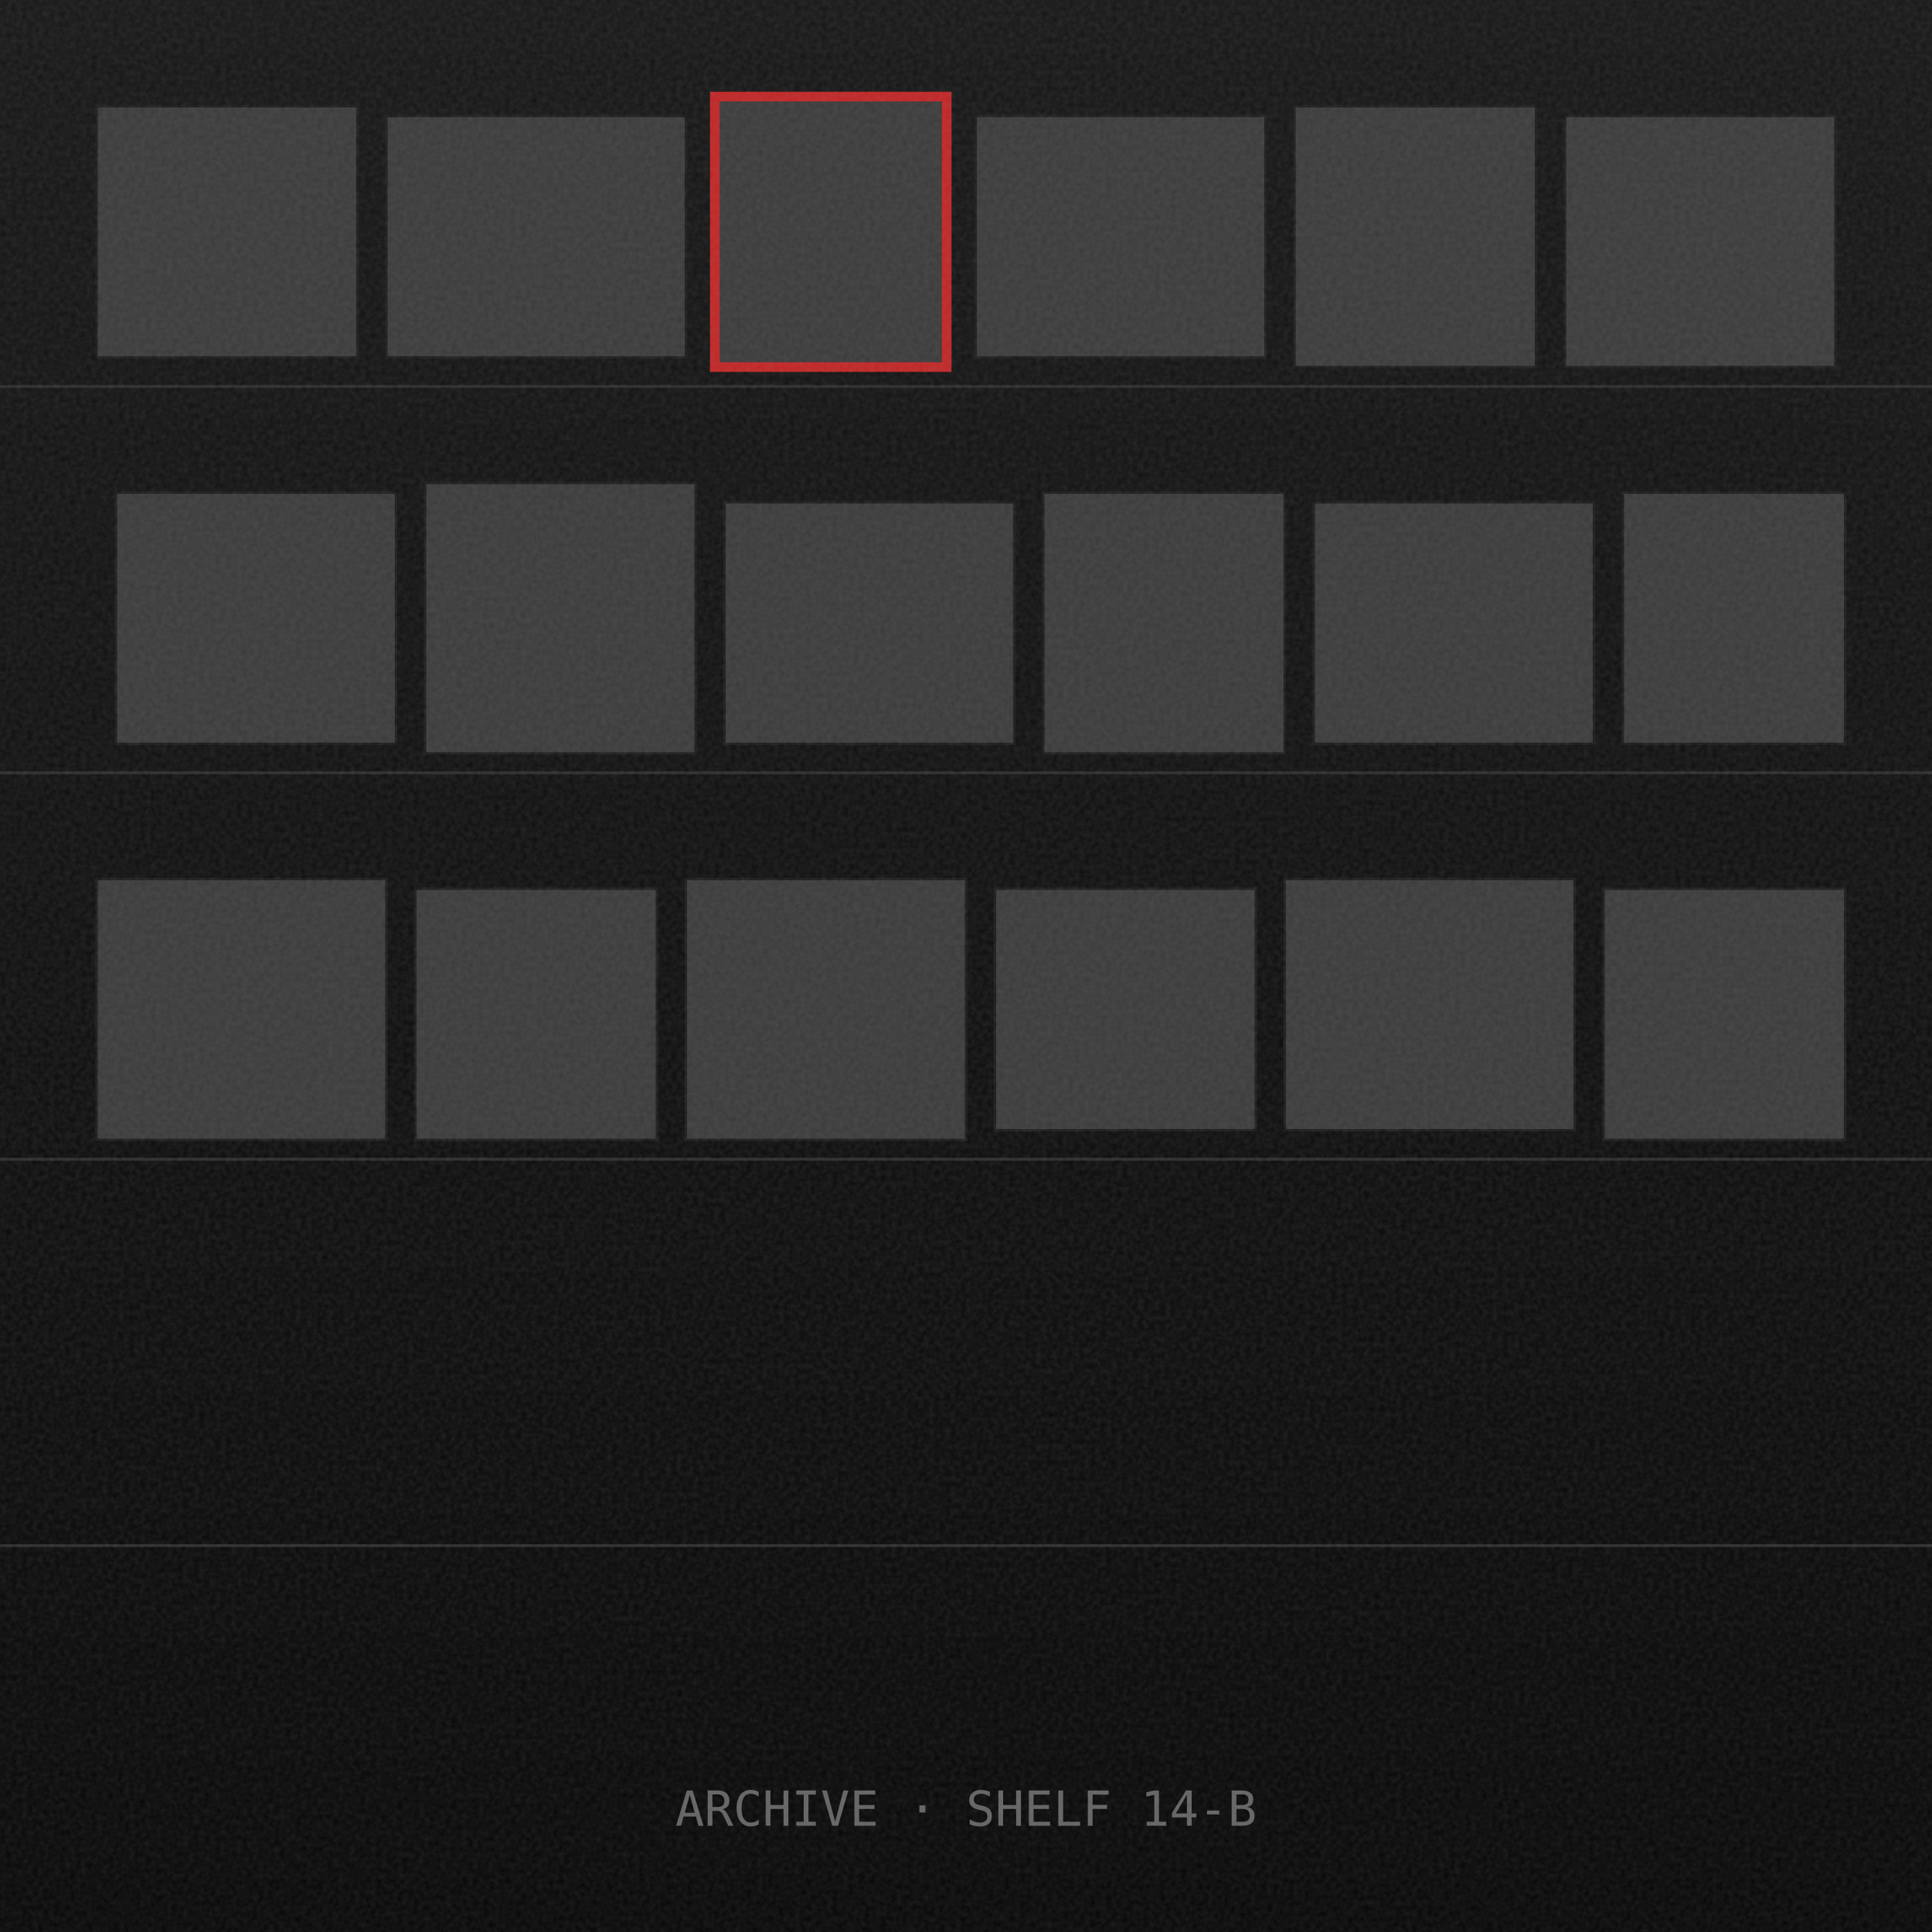
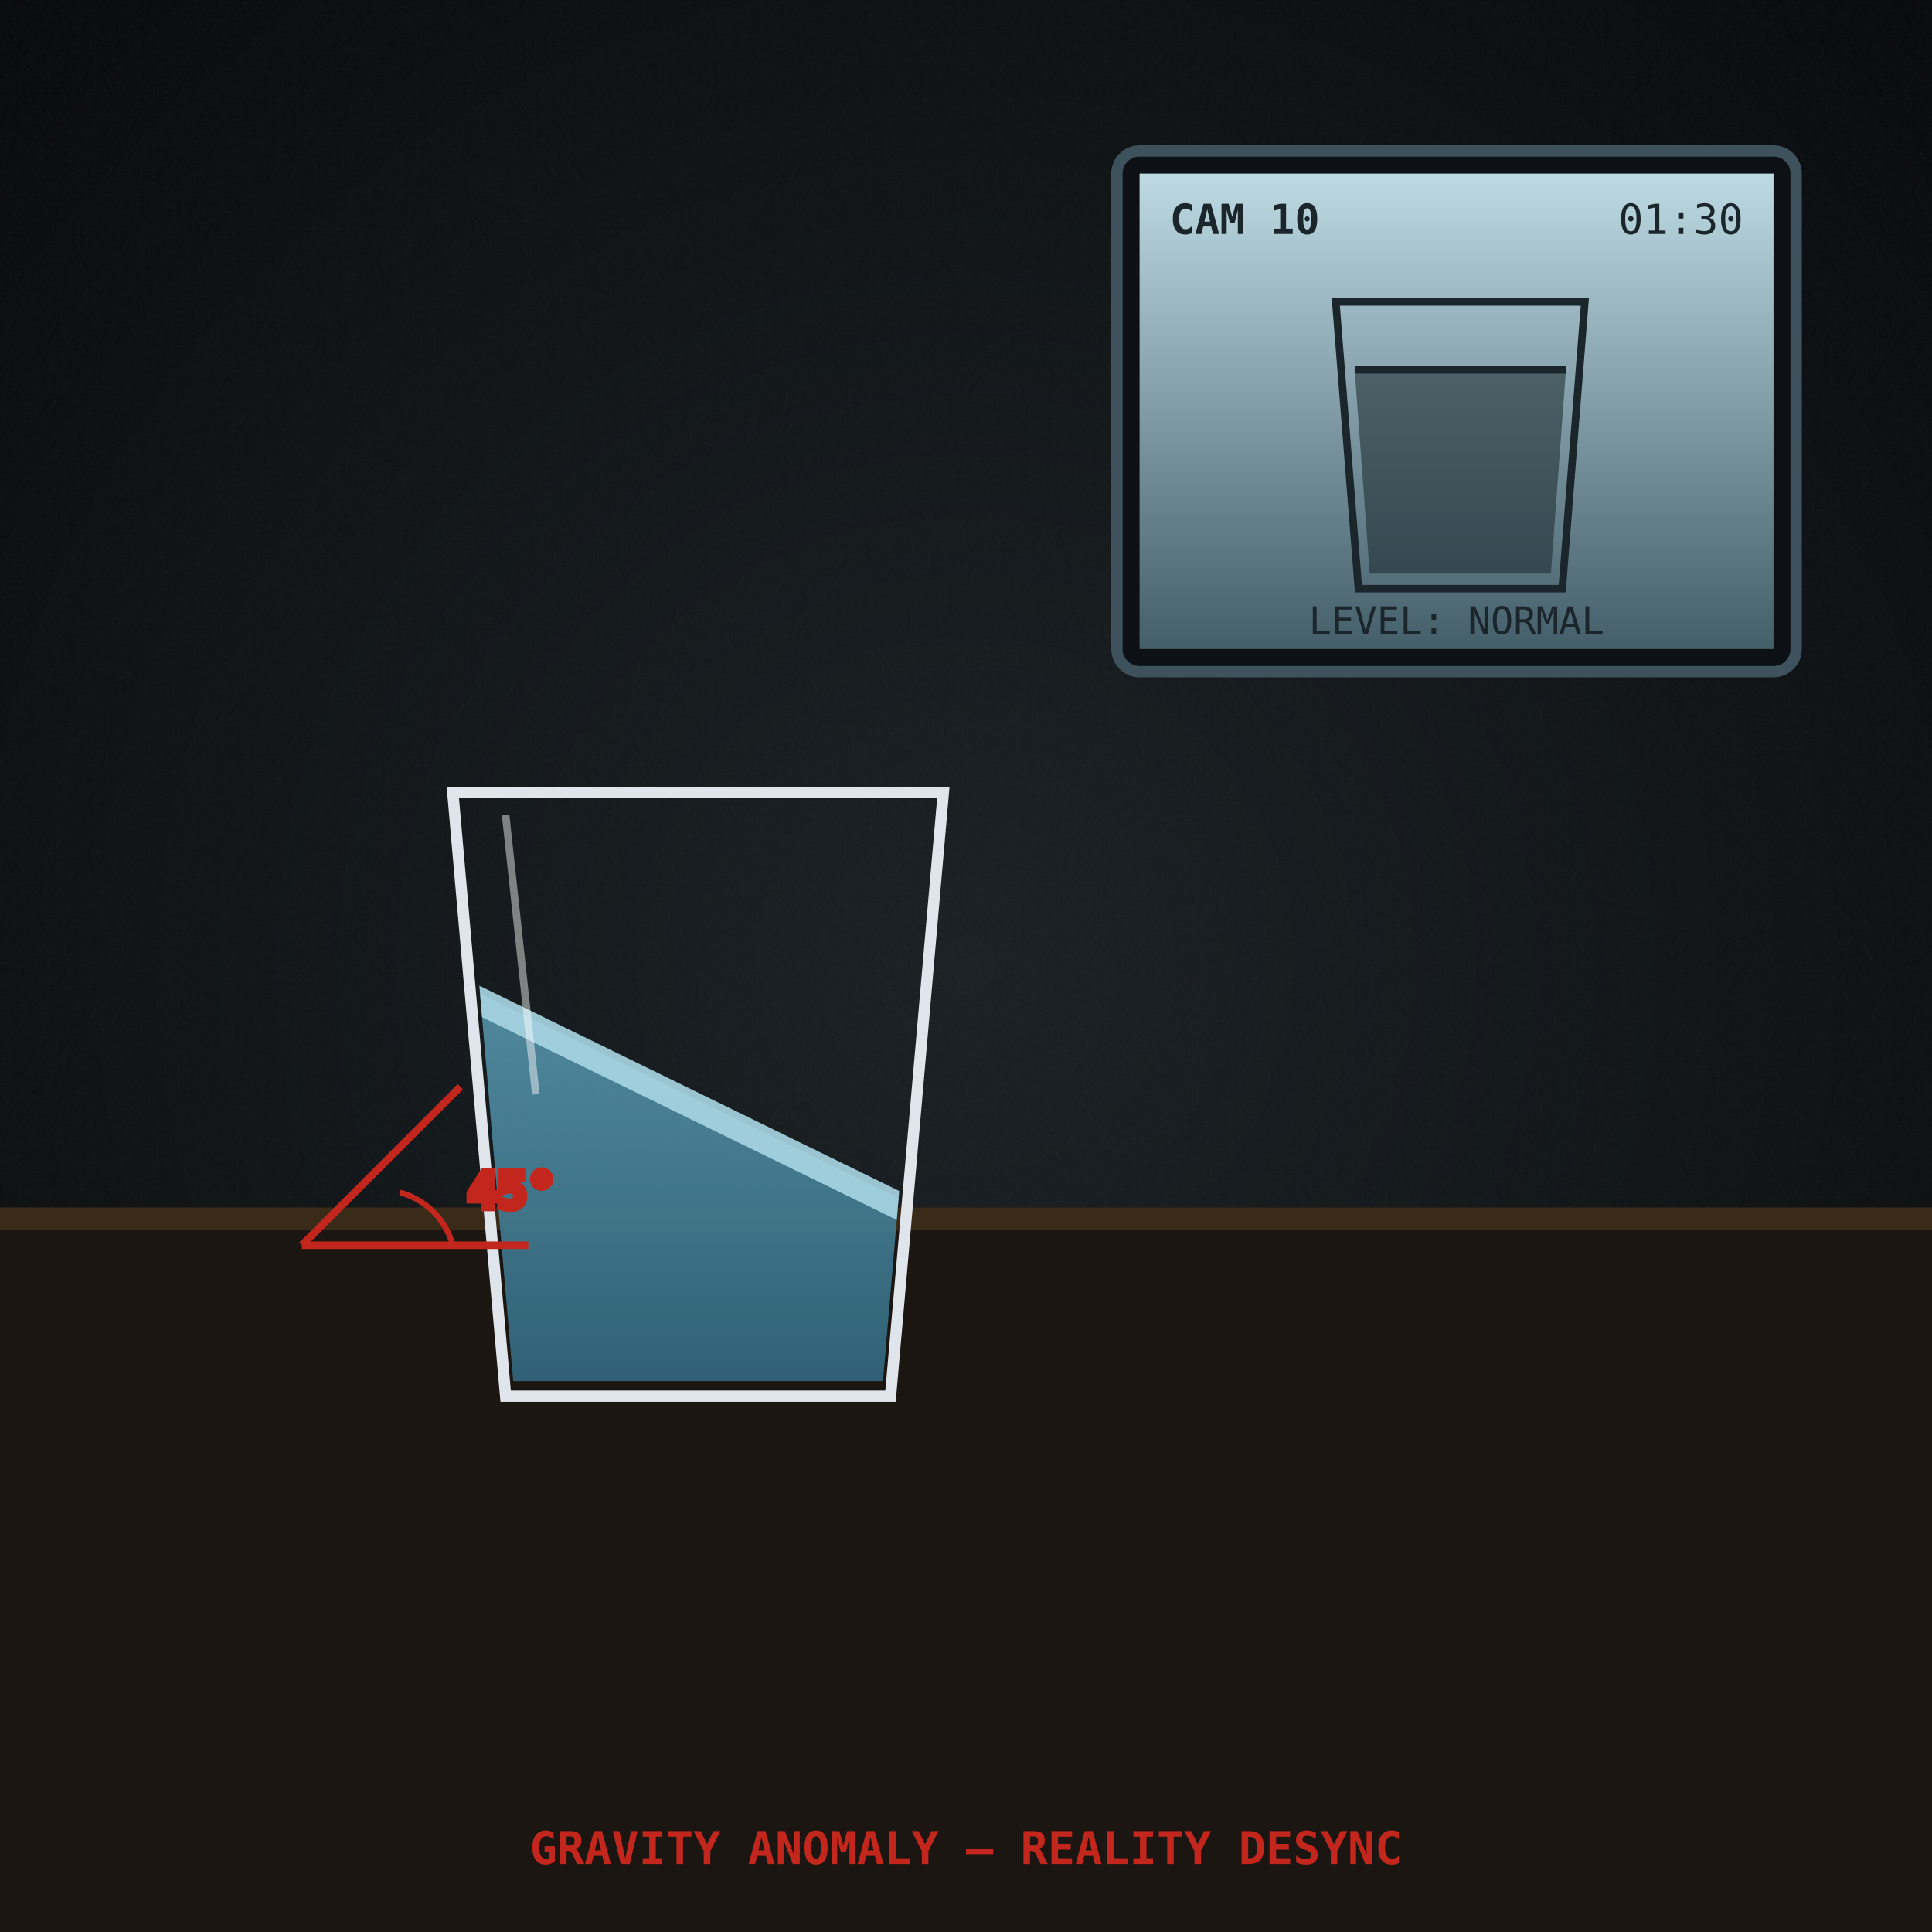
- <svg xmlns="http://www.w3.org/2000/svg" viewBox="0 0 400 400">
+ <svg xmlns="http://www.w3.org/2000/svg" viewBox="0 0 512 512" role="img" aria-label="Gravity Inversion - water in cup tilts 45 degrees while monitor shows it level">
  <defs>
-     <linearGradient id="g3" x1="0" y1="0" x2="0" y2="1">
-       <stop offset="0%" stop-color="#151515" />
-       <stop offset="100%" stop-color="#050505" />
+     <radialGradient id="b3" cx="50%" cy="50%" r="80%">
+       <stop offset="0%" stop-color="#1c2226" />
+       <stop offset="100%" stop-color="#06080a" />
+     </radialGradient>
+     <linearGradient id="phos3" x1="0" y1="0" x2="0" y2="1">
+       <stop offset="0%" stop-color="#bdd9e2" />
+       <stop offset="100%" stop-color="#445e6a" />
    </linearGradient>
-     <filter id="n3">
-       <feTurbulence type="fractalNoise" baseFrequency="0.9" numOctaves="2" />
-       <feColorMatrix values="0 0 0 0 0.3 0 0 0 0 0.3 0 0 0 0 0.3 0 0 0 0.18 0" />
+     <linearGradient id="water" x1="0" y1="0" x2="0" y2="1">
+       <stop offset="0%" stop-color="#5fa1b8" stop-opacity="0.85" />
+       <stop offset="100%" stop-color="#2c5e75" stop-opacity="0.95" />
+     </linearGradient>
+     <filter id="grain3">
+       <feTurbulence baseFrequency="0.9" numOctaves="2" />
+       <feColorMatrix values="0 0 0 0 0.05 0 0 0 0 0.05 0 0 0 0 0.05 0 0 0 0.18 0" />
    </filter>
  </defs>
-   <rect width="400" height="400" fill="url(#g3)" />
-   <g stroke="#2a2a2a" stroke-width="0.6">
-     <line x1="0" y1="80" x2="400" y2="80" />
-     <line x1="0" y1="160" x2="400" y2="160" />
-     <line x1="0" y1="240" x2="400" y2="240" />
-     <line x1="0" y1="320" x2="400" y2="320" />
+   <rect width="512" height="512" fill="url(#b3)" />
+   <rect width="512" height="512" filter="url(#grain3)" opacity="0.55" />
+   <g transform="translate(296,40)">
+     <rect width="180" height="138" rx="6" fill="#0d1115" stroke="#3d525c" stroke-width="3" />
+     <rect x="6" y="6" width="168" height="126" fill="url(#phos3)" />
+     <text x="14" y="22" font-family="monospace" font-size="11" fill="#1a262c" font-weight="bold">CAM 10</text>
+     <text x="166" y="22" text-anchor="end" font-family="monospace" font-size="11" fill="#1a262c">01:30</text>
+     <g transform="translate(58,40)">
+       <path d="M0 0 L66 0 L60 76 L6 76 Z" fill="none" stroke="#1a262c" stroke-width="2" />
+       <path d="M5 18 L61 18 L57 72 L9 72 Z" fill="#1a262c" opacity="0.55" />
+       <line x1="5" y1="18" x2="61" y2="18" stroke="#1a262c" stroke-width="2" />
+     </g>
+     <text x="90" y="128" text-anchor="middle" font-family="monospace" font-size="10" fill="#1a262c">LEVEL: NORMAL</text>
  </g>
-   <g fill="#3a3a3a" stroke="#1a1a1a" stroke-width="0.5">
-     <rect x="20" y="22" width="54" height="52" />
-     <rect x="80" y="24" width="62" height="50" />
-     <rect x="148" y="20" width="48" height="56" />
-     <rect x="202" y="24" width="60" height="50" />
-     <rect x="268" y="22" width="50" height="54" />
-     <rect x="324" y="24" width="56" height="52" />
-     <rect x="24" y="102" width="58" height="52" />
-     <rect x="88" y="100" width="56" height="56" />
-     <rect x="150" y="104" width="60" height="50" />
-     <rect x="216" y="102" width="50" height="54" />
-     <rect x="272" y="104" width="58" height="50" />
-     <rect x="336" y="102" width="46" height="52" />
-     <rect x="20" y="182" width="60" height="54" />
-     <rect x="86" y="184" width="50" height="52" />
-     <rect x="142" y="182" width="58" height="54" />
-     <rect x="206" y="184" width="54" height="50" />
-     <rect x="266" y="182" width="60" height="52" />
-     <rect x="332" y="184" width="50" height="52" />
+   <rect x="0" y="320" width="512" height="192" fill="#1c1612" />
+   <rect x="0" y="320" width="512" height="6" fill="#3a2a18" />
+   <g transform="translate(120,210)">
+     <path d="M0 0 L130 0 L116 160 L14 160 Z" fill="none" stroke="#dfe5ea" stroke-width="3" />
+     <clipPath id="cupclip">
+       <path d="M3 4 L127 4 L114 156 L16 156 Z" />
+     </clipPath>
+     <g clip-path="url(#cupclip)">
+       <polygon points="-20,40 160,128 160,170 -20,170" fill="url(#water)" />
+       <polygon points="-20,38 160,126 160,134 -20,46" fill="#a8d6e3" opacity="0.9" />
+     </g>
+     <line x1="14" y1="6" x2="22" y2="80" stroke="#fff" stroke-width="2" opacity="0.45" />
  </g>
-   <rect x="148" y="20" width="48" height="56" fill="none" stroke="#c42424" stroke-width="2" />
-   <text x="200" y="378" text-anchor="middle" font-family="monospace" font-size="10" fill="#8a8a8a" opacity="0.7">ARCHIVE · SHELF 14-B</text>
-   <rect width="400" height="400" filter="url(#n3)" />
+   <g transform="translate(80,270)" stroke="#c2261c" stroke-width="2" fill="none">
+     <line x1="0" y1="60" x2="60" y2="60" />
+     <line x1="0" y1="60" x2="42" y2="18" />
+     <path d="M40 60 a20 20 0 0 0 -14 -14" stroke-width="1.5" />
+     <text x="44" y="50" font-family="monospace" font-size="13" fill="#c2261c" font-weight="bold">45°</text>
+   </g>
+   <text x="256" y="494" text-anchor="middle" font-family="monospace" font-size="12" fill="#c2261c" font-weight="bold">GRAVITY ANOMALY — REALITY DESYNC</text>
</svg>
